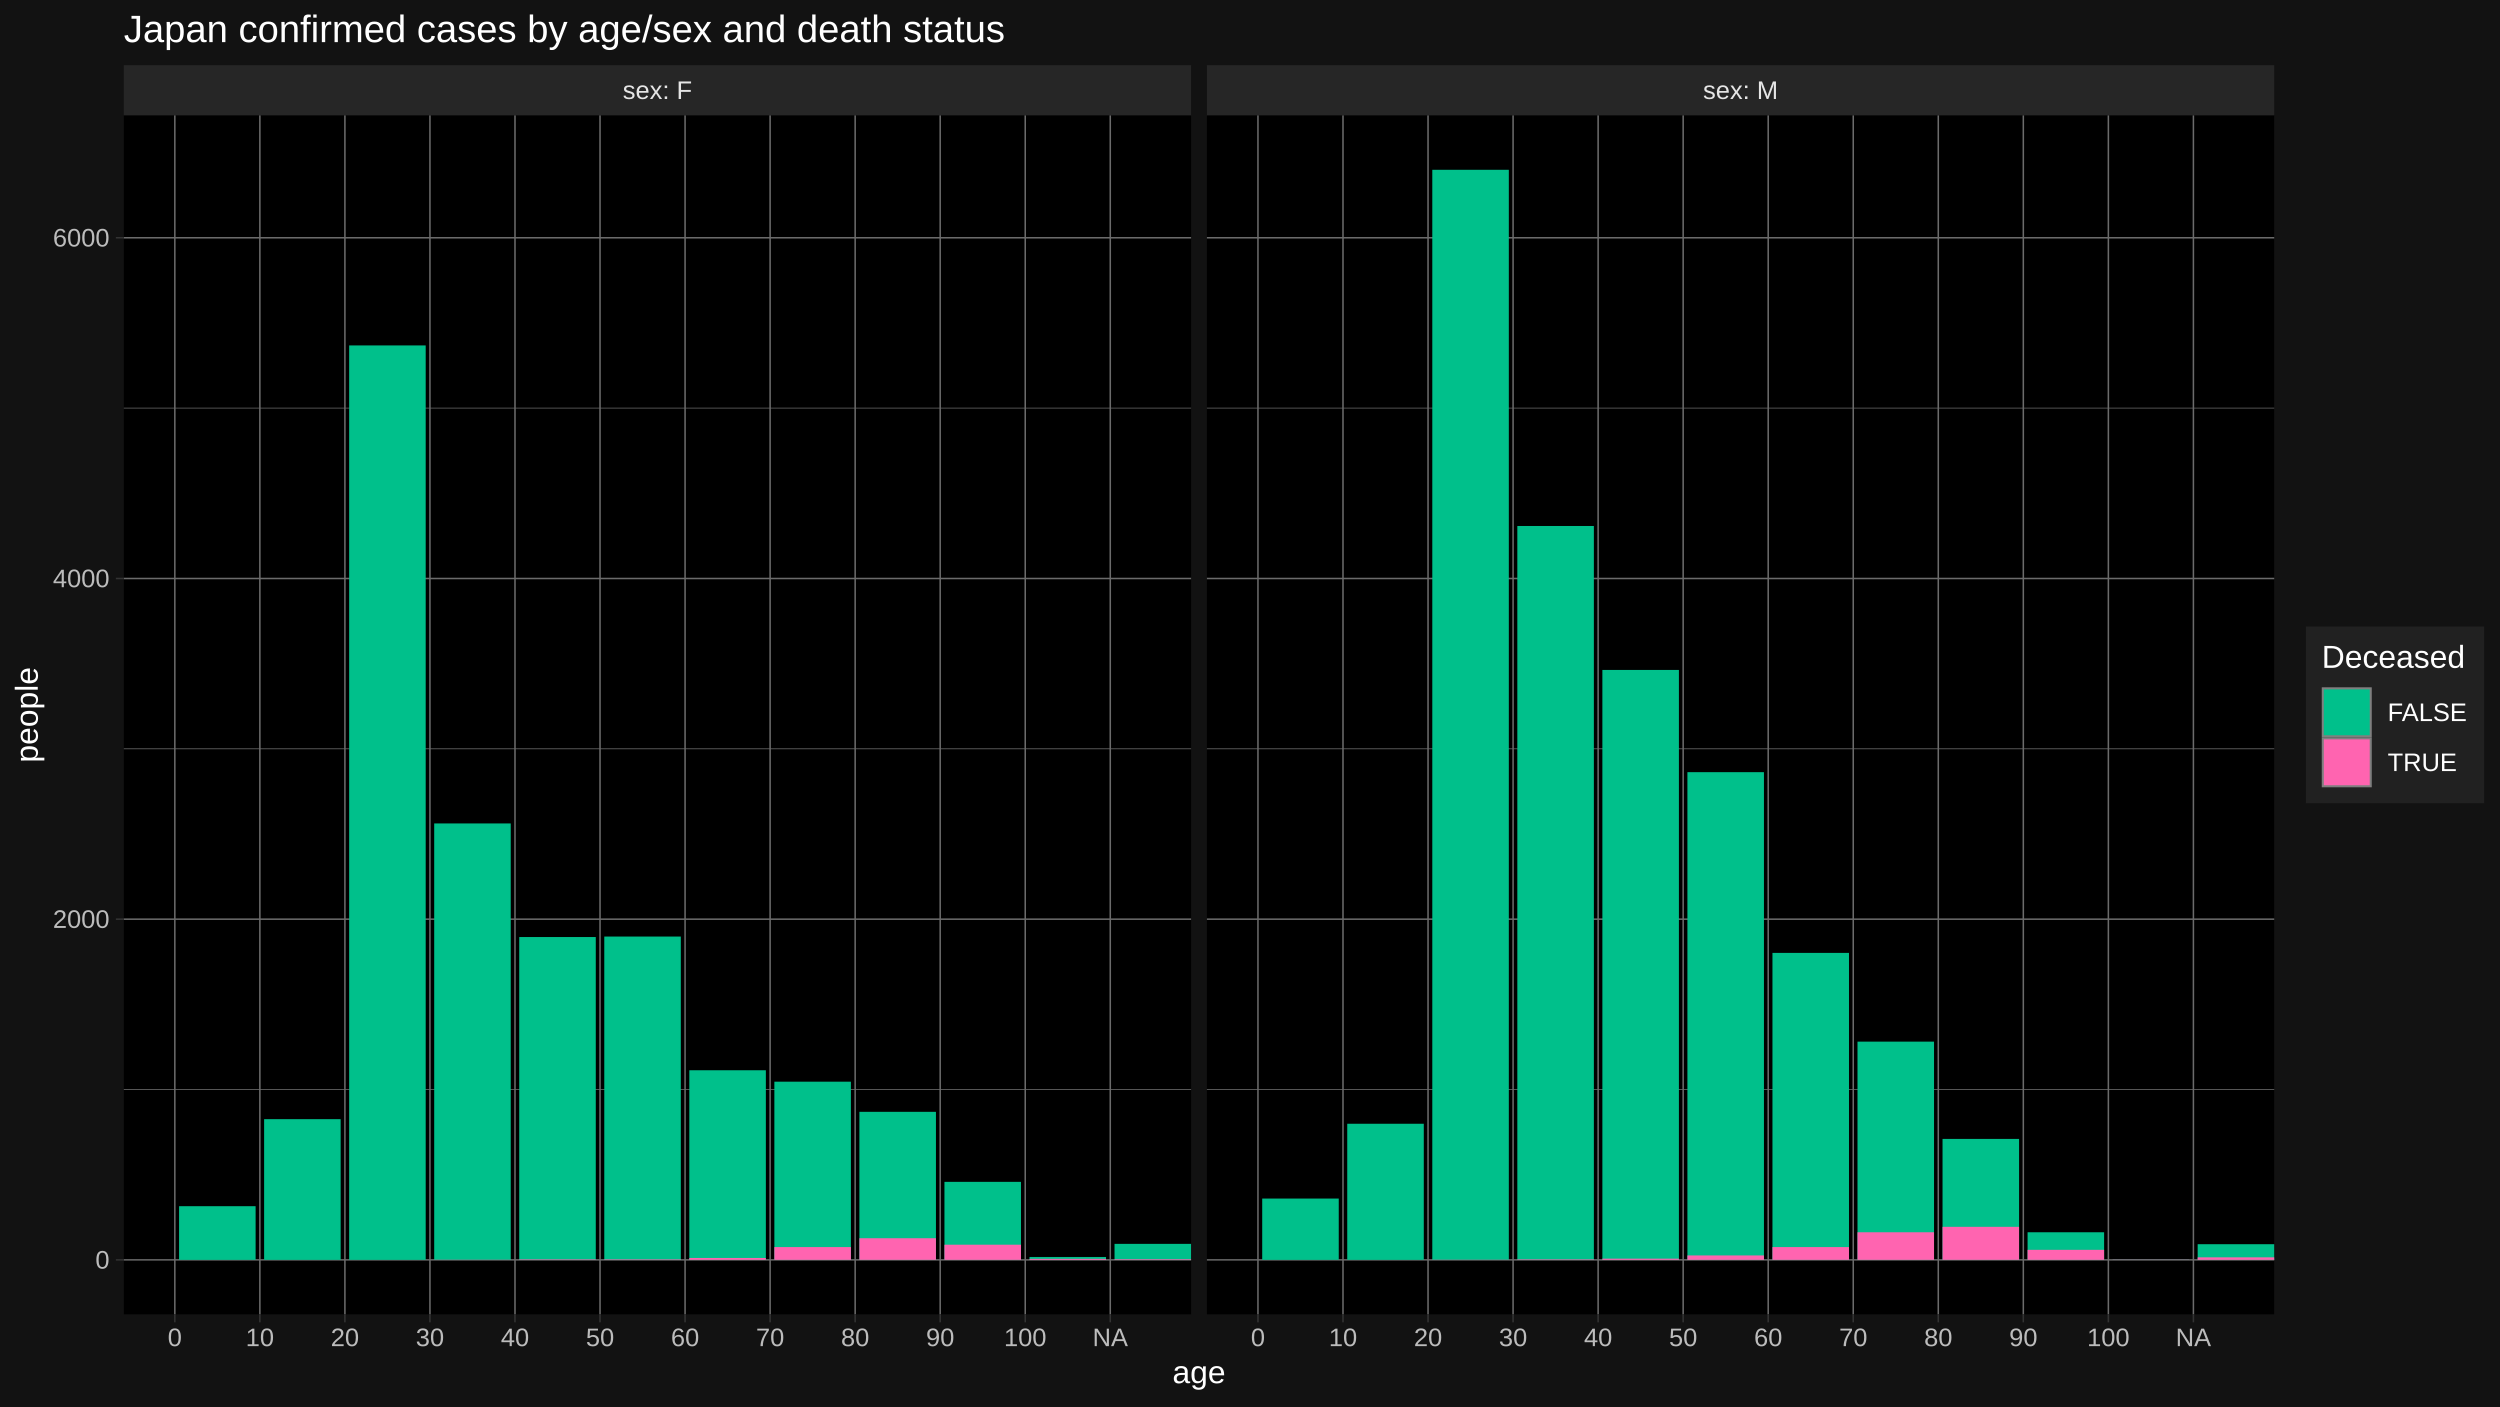
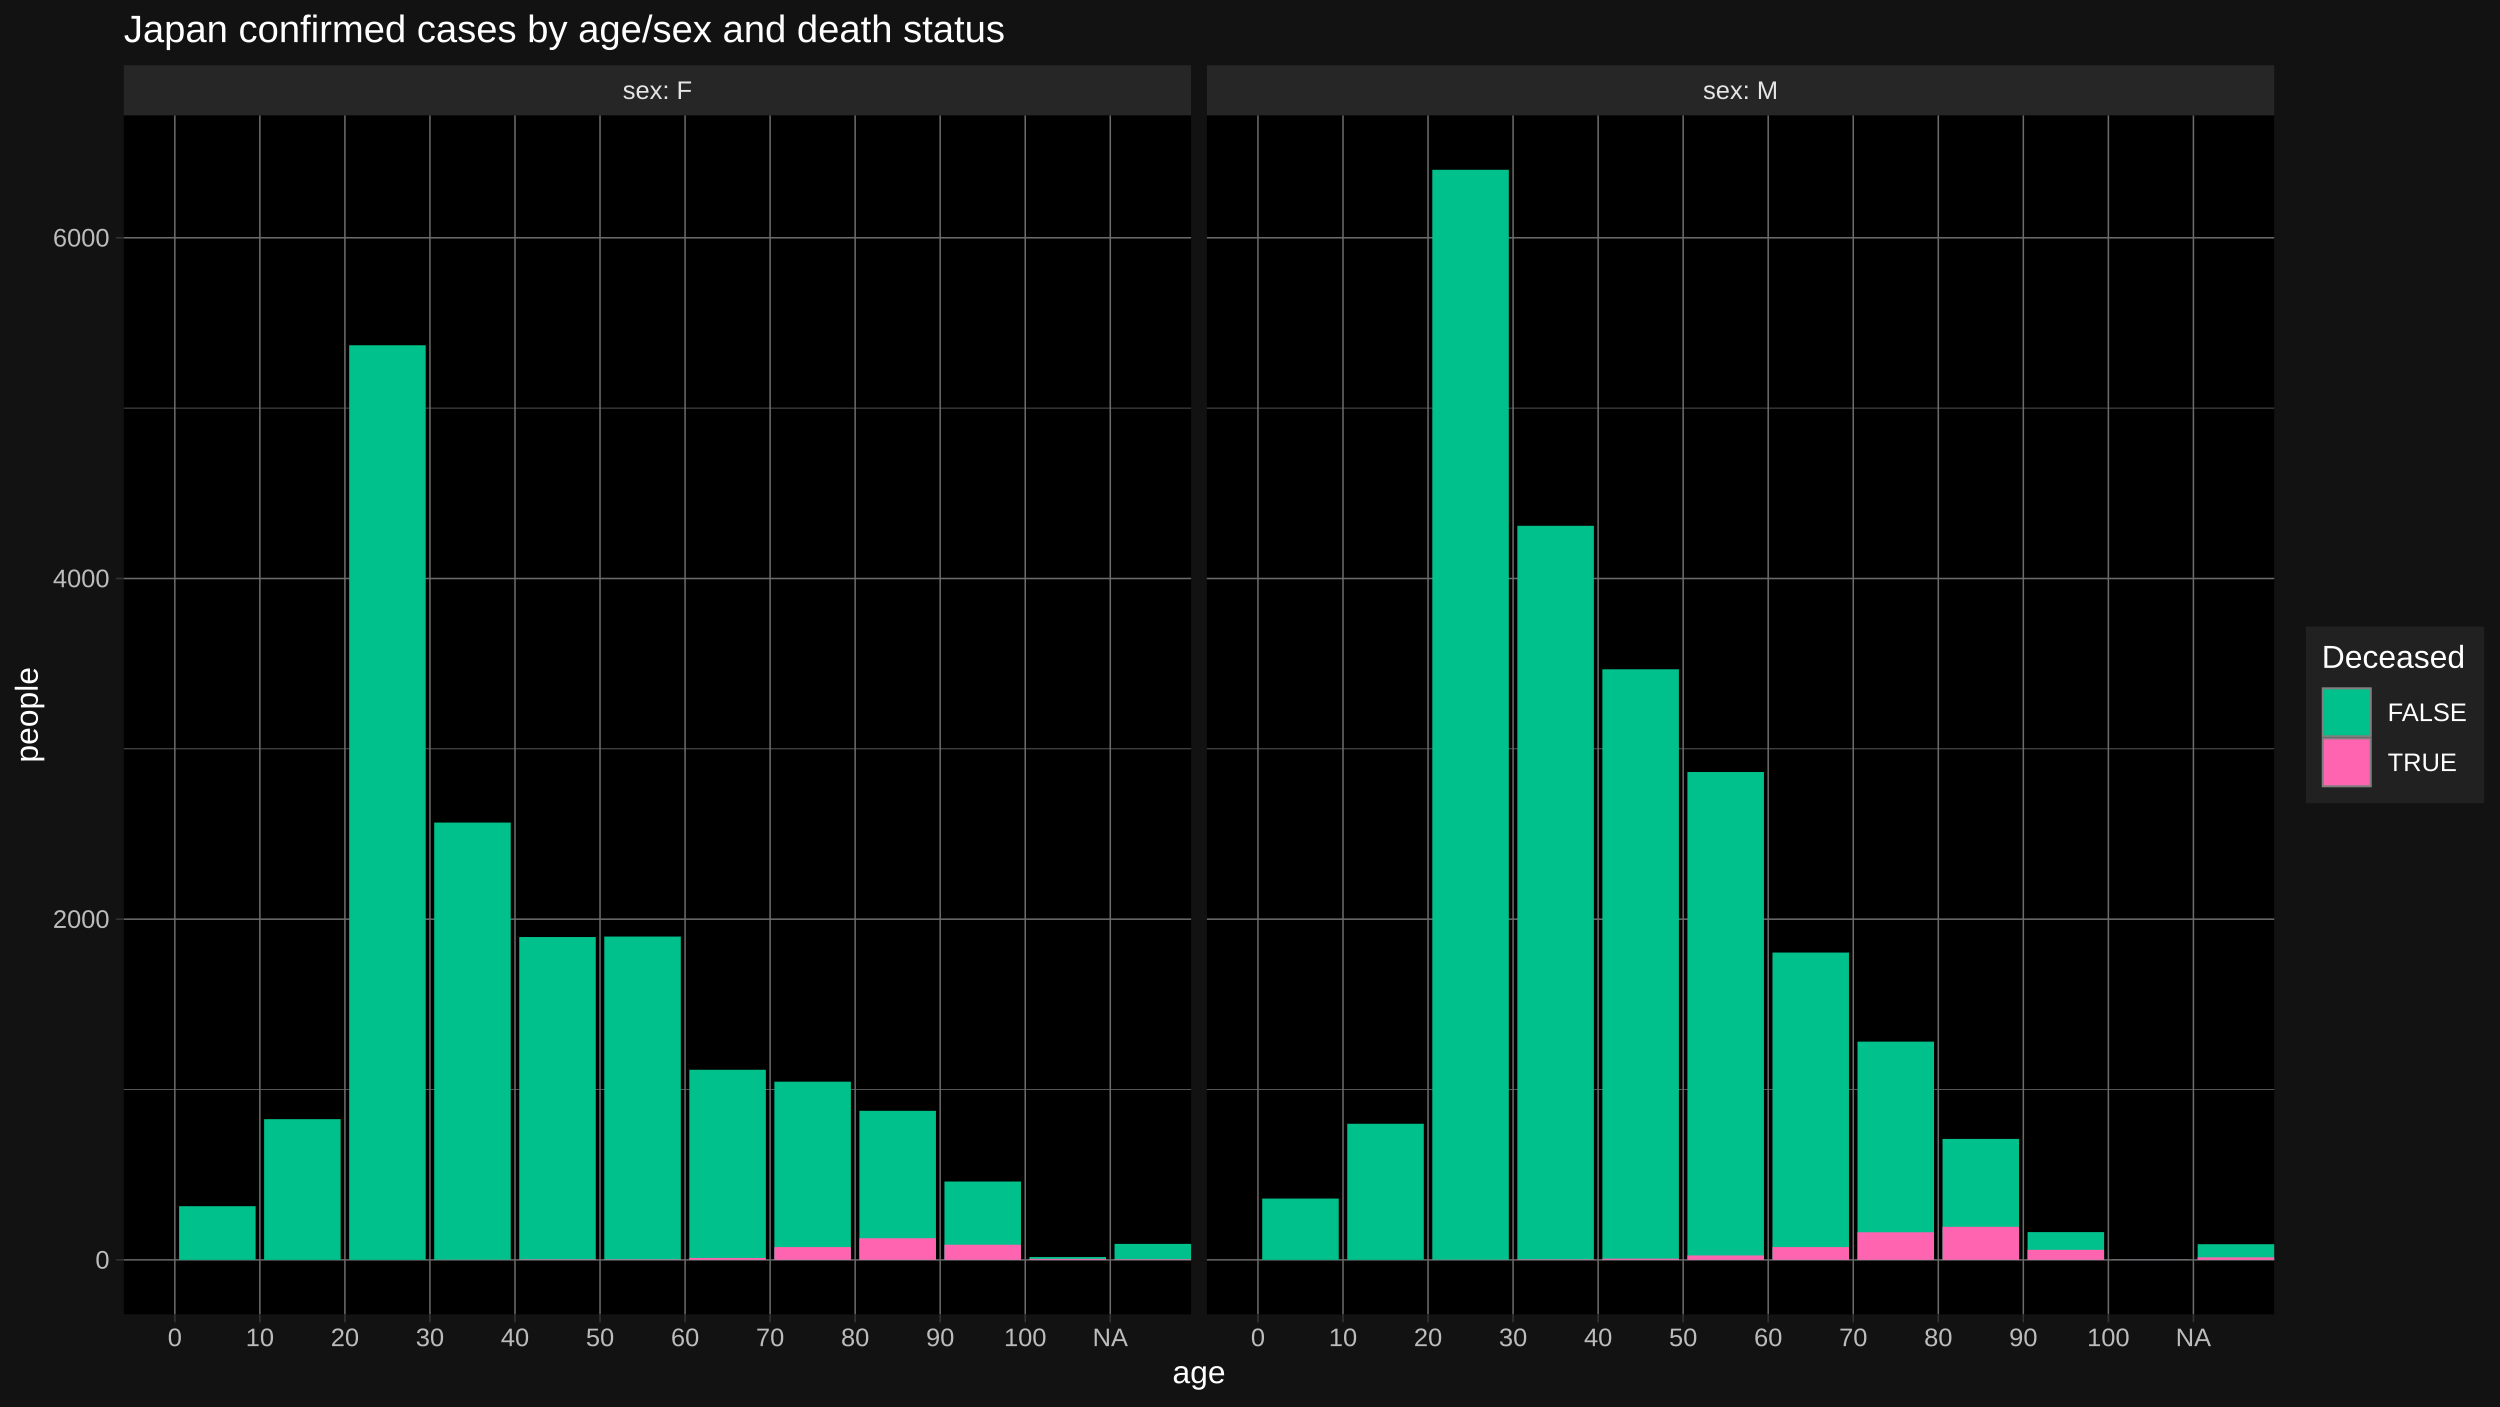
<svg xmlns="http://www.w3.org/2000/svg" viewBox="0 0 864.00 486.00">
  <defs>
    <style type="text/css">
    line, polyline, polygon, path, rect, circle {
      fill: none;
      stroke: #000000;
      stroke-linecap: round;
      stroke-linejoin: round;
      stroke-miterlimit: 10.00;
    }
  </style>
  </defs>
  <rect width="100%" height="100%" style="stroke: none; fill: #FFFFFF;" />
  <rect x="0.00" y="-0" width="864.00" height="486.00" style="stroke-width: 1.07; stroke: #121212; fill: #121212;" />
  <defs>
    <clipPath id="cpNDIuNzl8NDExLjY0fDQ1NC4yNXwzOS44NA==">
      <rect x="42.79" y="39.84" width="368.85" height="414.40" />
    </clipPath>
  </defs>
  <rect x="42.79" y="39.84" width="368.85" height="414.40" style="stroke-width: 1.07; stroke: none; fill: #000000;" clip-path="url(#cpNDIuNzl8NDExLjY0fDQ1NC4yNXwzOS44NA==)" />
  <polyline points="42.79,376.54 411.64,376.54 " style="stroke-width: 0.27; stroke: #6B6B6B; stroke-linecap: butt;" clip-path="url(#cpNDIuNzl8NDExLjY0fDQ1NC4yNXwzOS44NA==)" />
  <polyline points="42.79,258.79 411.64,258.79 " style="stroke-width: 0.27; stroke: #6B6B6B; stroke-linecap: butt;" clip-path="url(#cpNDIuNzl8NDExLjY0fDQ1NC4yNXwzOS44NA==)" />
  <polyline points="42.79,141.04 411.64,141.04 " style="stroke-width: 0.27; stroke: #6B6B6B; stroke-linecap: butt;" clip-path="url(#cpNDIuNzl8NDExLjY0fDQ1NC4yNXwzOS44NA==)" />
  <polyline points="42.79,435.41 411.64,435.41 " style="stroke-width: 0.53; stroke: #6B6B6B; stroke-linecap: butt;" clip-path="url(#cpNDIuNzl8NDExLjY0fDQ1NC4yNXwzOS44NA==)" />
  <polyline points="42.79,317.66 411.64,317.66 " style="stroke-width: 0.53; stroke: #6B6B6B; stroke-linecap: butt;" clip-path="url(#cpNDIuNzl8NDExLjY0fDQ1NC4yNXwzOS44NA==)" />
  <polyline points="42.79,199.92 411.64,199.92 " style="stroke-width: 0.53; stroke: #6B6B6B; stroke-linecap: butt;" clip-path="url(#cpNDIuNzl8NDExLjY0fDQ1NC4yNXwzOS44NA==)" />
  <polyline points="42.79,82.17 411.64,82.17 " style="stroke-width: 0.53; stroke: #6B6B6B; stroke-linecap: butt;" clip-path="url(#cpNDIuNzl8NDExLjY0fDQ1NC4yNXwzOS44NA==)" />
  <polyline points="60.42,454.25 60.42,39.84 " style="stroke-width: 0.53; stroke: #6B6B6B; stroke-linecap: butt;" clip-path="url(#cpNDIuNzl8NDExLjY0fDQ1NC4yNXwzOS44NA==)" />
  <polyline points="89.81,454.25 89.81,39.84 " style="stroke-width: 0.53; stroke: #6B6B6B; stroke-linecap: butt;" clip-path="url(#cpNDIuNzl8NDExLjY0fDQ1NC4yNXwzOS44NA==)" />
  <polyline points="119.20,454.25 119.20,39.84 " style="stroke-width: 0.53; stroke: #6B6B6B; stroke-linecap: butt;" clip-path="url(#cpNDIuNzl8NDExLjY0fDQ1NC4yNXwzOS44NA==)" />
  <polyline points="148.59,454.25 148.59,39.84 " style="stroke-width: 0.53; stroke: #6B6B6B; stroke-linecap: butt;" clip-path="url(#cpNDIuNzl8NDExLjY0fDQ1NC4yNXwzOS44NA==)" />
  <polyline points="177.98,454.25 177.98,39.84 " style="stroke-width: 0.53; stroke: #6B6B6B; stroke-linecap: butt;" clip-path="url(#cpNDIuNzl8NDExLjY0fDQ1NC4yNXwzOS44NA==)" />
  <polyline points="207.37,454.25 207.37,39.84 " style="stroke-width: 0.53; stroke: #6B6B6B; stroke-linecap: butt;" clip-path="url(#cpNDIuNzl8NDExLjY0fDQ1NC4yNXwzOS44NA==)" />
  <polyline points="236.76,454.25 236.76,39.84 " style="stroke-width: 0.53; stroke: #6B6B6B; stroke-linecap: butt;" clip-path="url(#cpNDIuNzl8NDExLjY0fDQ1NC4yNXwzOS44NA==)" />
  <polyline points="266.15,454.25 266.15,39.84 " style="stroke-width: 0.53; stroke: #6B6B6B; stroke-linecap: butt;" clip-path="url(#cpNDIuNzl8NDExLjY0fDQ1NC4yNXwzOS44NA==)" />
  <polyline points="295.54,454.25 295.54,39.84 " style="stroke-width: 0.53; stroke: #6B6B6B; stroke-linecap: butt;" clip-path="url(#cpNDIuNzl8NDExLjY0fDQ1NC4yNXwzOS44NA==)" />
  <polyline points="324.93,454.25 324.93,39.84 " style="stroke-width: 0.53; stroke: #6B6B6B; stroke-linecap: butt;" clip-path="url(#cpNDIuNzl8NDExLjY0fDQ1NC4yNXwzOS44NA==)" />
  <polyline points="354.32,454.25 354.32,39.84 " style="stroke-width: 0.53; stroke: #6B6B6B; stroke-linecap: butt;" clip-path="url(#cpNDIuNzl8NDExLjY0fDQ1NC4yNXwzOS44NA==)" />
  <polyline points="383.71,454.25 383.71,39.84 " style="stroke-width: 0.53; stroke: #6B6B6B; stroke-linecap: butt;" clip-path="url(#cpNDIuNzl8NDExLjY0fDQ1NC4yNXwzOS44NA==)" />
  <rect x="61.89" y="416.86" width="26.45" height="18.55" style="stroke-width: 1.07; stroke: none; stroke-linecap: butt; fill: #00C08B;" clip-path="url(#cpNDIuNzl8NDExLjY0fDQ1NC4yNXwzOS44NA==)" />
  <rect x="91.28" y="386.78" width="26.45" height="48.63" style="stroke-width: 1.07; stroke: none; stroke-linecap: butt; fill: #00C08B;" clip-path="url(#cpNDIuNzl8NDExLjY0fDQ1NC4yNXwzOS44NA==)" />
-   <rect x="120.67" y="119.38" width="26.45" height="316.03" style="stroke-width: 1.07; stroke: none; stroke-linecap: butt; fill: #00C08B;" clip-path="url(#cpNDIuNzl8NDExLjY0fDQ1NC4yNXwzOS44NA==)" />
-   <rect x="150.06" y="284.58" width="26.45" height="150.83" style="stroke-width: 1.07; stroke: none; stroke-linecap: butt; fill: #00C08B;" clip-path="url(#cpNDIuNzl8NDExLjY0fDQ1NC4yNXwzOS44NA==)" />
+   <rect x="120.67" y="119.32" width="26.45" height="316.09" style="stroke-width: 1.07; stroke: none; stroke-linecap: butt; fill: #00C08B;" clip-path="url(#cpNDIuNzl8NDExLjY0fDQ1NC4yNXwzOS44NA==)" />
+   <rect x="150.06" y="284.28" width="26.45" height="151.13" style="stroke-width: 1.07; stroke: none; stroke-linecap: butt; fill: #00C08B;" clip-path="url(#cpNDIuNzl8NDExLjY0fDQ1NC4yNXwzOS44NA==)" />
  <rect x="150.06" y="435.35" width="26.45" height="0.059" style="stroke-width: 1.07; stroke: none; stroke-linecap: butt; fill: #FF64B0;" clip-path="url(#cpNDIuNzl8NDExLjY0fDQ1NC4yNXwzOS44NA==)" />
  <rect x="179.45" y="323.84" width="26.45" height="111.57" style="stroke-width: 1.07; stroke: none; stroke-linecap: butt; fill: #00C08B;" clip-path="url(#cpNDIuNzl8NDExLjY0fDQ1NC4yNXwzOS44NA==)" />
  <rect x="179.45" y="435.23" width="26.45" height="0.18" style="stroke-width: 1.07; stroke: none; stroke-linecap: butt; fill: #FF64B0;" clip-path="url(#cpNDIuNzl8NDExLjY0fDQ1NC4yNXwzOS44NA==)" />
  <rect x="208.84" y="323.67" width="26.45" height="111.74" style="stroke-width: 1.07; stroke: none; stroke-linecap: butt; fill: #00C08B;" clip-path="url(#cpNDIuNzl8NDExLjY0fDQ1NC4yNXwzOS44NA==)" />
  <rect x="208.84" y="435.23" width="26.45" height="0.18" style="stroke-width: 1.07; stroke: none; stroke-linecap: butt; fill: #FF64B0;" clip-path="url(#cpNDIuNzl8NDExLjY0fDQ1NC4yNXwzOS44NA==)" />
-   <rect x="238.23" y="369.88" width="26.45" height="65.53" style="stroke-width: 1.07; stroke: none; stroke-linecap: butt; fill: #00C08B;" clip-path="url(#cpNDIuNzl8NDExLjY0fDQ1NC4yNXwzOS44NA==)" />
+   <rect x="238.23" y="369.71" width="26.45" height="65.70" style="stroke-width: 1.07; stroke: none; stroke-linecap: butt; fill: #00C08B;" clip-path="url(#cpNDIuNzl8NDExLjY0fDQ1NC4yNXwzOS44NA==)" />
  <rect x="238.23" y="434.76" width="26.45" height="0.65" style="stroke-width: 1.07; stroke: none; stroke-linecap: butt; fill: #FF64B0;" clip-path="url(#cpNDIuNzl8NDExLjY0fDQ1NC4yNXwzOS44NA==)" />
  <rect x="267.62" y="373.83" width="26.45" height="61.58" style="stroke-width: 1.07; stroke: none; stroke-linecap: butt; fill: #00C08B;" clip-path="url(#cpNDIuNzl8NDExLjY0fDQ1NC4yNXwzOS44NA==)" />
  <rect x="267.62" y="430.99" width="26.45" height="4.42" style="stroke-width: 1.07; stroke: none; stroke-linecap: butt; fill: #FF64B0;" clip-path="url(#cpNDIuNzl8NDExLjY0fDQ1NC4yNXwzOS44NA==)" />
-   <rect x="297.01" y="384.25" width="26.45" height="51.16" style="stroke-width: 1.07; stroke: none; stroke-linecap: butt; fill: #00C08B;" clip-path="url(#cpNDIuNzl8NDExLjY0fDQ1NC4yNXwzOS44NA==)" />
+   <rect x="297.01" y="383.90" width="26.45" height="51.51" style="stroke-width: 1.07; stroke: none; stroke-linecap: butt; fill: #00C08B;" clip-path="url(#cpNDIuNzl8NDExLjY0fDQ1NC4yNXwzOS44NA==)" />
  <rect x="297.01" y="427.93" width="26.45" height="7.48" style="stroke-width: 1.07; stroke: none; stroke-linecap: butt; fill: #FF64B0;" clip-path="url(#cpNDIuNzl8NDExLjY0fDQ1NC4yNXwzOS44NA==)" />
-   <rect x="326.40" y="408.45" width="26.45" height="26.96" style="stroke-width: 1.07; stroke: none; stroke-linecap: butt; fill: #00C08B;" clip-path="url(#cpNDIuNzl8NDExLjY0fDQ1NC4yNXwzOS44NA==)" />
+   <rect x="326.40" y="408.33" width="26.45" height="27.08" style="stroke-width: 1.07; stroke: none; stroke-linecap: butt; fill: #00C08B;" clip-path="url(#cpNDIuNzl8NDExLjY0fDQ1NC4yNXwzOS44NA==)" />
  <rect x="326.40" y="430.17" width="26.45" height="5.24" style="stroke-width: 1.07; stroke: none; stroke-linecap: butt; fill: #FF64B0;" clip-path="url(#cpNDIuNzl8NDExLjY0fDQ1NC4yNXwzOS44NA==)" />
  <rect x="355.79" y="434.41" width="26.45" height="1.00" style="stroke-width: 1.07; stroke: none; stroke-linecap: butt; fill: #00C08B;" clip-path="url(#cpNDIuNzl8NDExLjY0fDQ1NC4yNXwzOS44NA==)" />
  <rect x="355.79" y="435.06" width="26.45" height="0.35" style="stroke-width: 1.07; stroke: none; stroke-linecap: butt; fill: #FF64B0;" clip-path="url(#cpNDIuNzl8NDExLjY0fDQ1NC4yNXwzOS44NA==)" />
  <rect x="385.18" y="429.88" width="26.45" height="5.53" style="stroke-width: 1.07; stroke: none; stroke-linecap: butt; fill: #00C08B;" clip-path="url(#cpNDIuNzl8NDExLjY0fDQ1NC4yNXwzOS44NA==)" />
  <rect x="385.18" y="435.17" width="26.45" height="0.24" style="stroke-width: 1.07; stroke: none; stroke-linecap: butt; fill: #FF64B0;" clip-path="url(#cpNDIuNzl8NDExLjY0fDQ1NC4yNXwzOS44NA==)" />
  <defs>
    <clipPath id="cpMC4wMHw4NjQuMDB8NDg2LjAwfDAuMDA=">
      <rect x="0.00" y="0.00" width="864.00" height="486.00" />
    </clipPath>
  </defs>
  <defs>
    <clipPath id="cpNDE3LjExfDc4NS45N3w0NTQuMjV8MzkuODQ=">
      <rect x="417.11" y="39.84" width="368.85" height="414.40" />
    </clipPath>
  </defs>
  <rect x="417.11" y="39.84" width="368.85" height="414.40" style="stroke-width: 1.07; stroke: none; fill: #000000;" clip-path="url(#cpNDE3LjExfDc4NS45N3w0NTQuMjV8MzkuODQ=)" />
  <polyline points="417.11,376.54 785.97,376.54 " style="stroke-width: 0.27; stroke: #6B6B6B; stroke-linecap: butt;" clip-path="url(#cpNDE3LjExfDc4NS45N3w0NTQuMjV8MzkuODQ=)" />
  <polyline points="417.11,258.79 785.97,258.79 " style="stroke-width: 0.27; stroke: #6B6B6B; stroke-linecap: butt;" clip-path="url(#cpNDE3LjExfDc4NS45N3w0NTQuMjV8MzkuODQ=)" />
  <polyline points="417.11,141.04 785.97,141.04 " style="stroke-width: 0.27; stroke: #6B6B6B; stroke-linecap: butt;" clip-path="url(#cpNDE3LjExfDc4NS45N3w0NTQuMjV8MzkuODQ=)" />
  <polyline points="417.11,435.41 785.97,435.41 " style="stroke-width: 0.53; stroke: #6B6B6B; stroke-linecap: butt;" clip-path="url(#cpNDE3LjExfDc4NS45N3w0NTQuMjV8MzkuODQ=)" />
  <polyline points="417.11,317.66 785.97,317.66 " style="stroke-width: 0.53; stroke: #6B6B6B; stroke-linecap: butt;" clip-path="url(#cpNDE3LjExfDc4NS45N3w0NTQuMjV8MzkuODQ=)" />
  <polyline points="417.11,199.92 785.97,199.92 " style="stroke-width: 0.53; stroke: #6B6B6B; stroke-linecap: butt;" clip-path="url(#cpNDE3LjExfDc4NS45N3w0NTQuMjV8MzkuODQ=)" />
  <polyline points="417.11,82.17 785.97,82.17 " style="stroke-width: 0.53; stroke: #6B6B6B; stroke-linecap: butt;" clip-path="url(#cpNDE3LjExfDc4NS45N3w0NTQuMjV8MzkuODQ=)" />
  <polyline points="434.75,454.25 434.75,39.84 " style="stroke-width: 0.53; stroke: #6B6B6B; stroke-linecap: butt;" clip-path="url(#cpNDE3LjExfDc4NS45N3w0NTQuMjV8MzkuODQ=)" />
  <polyline points="464.14,454.25 464.14,39.84 " style="stroke-width: 0.53; stroke: #6B6B6B; stroke-linecap: butt;" clip-path="url(#cpNDE3LjExfDc4NS45N3w0NTQuMjV8MzkuODQ=)" />
  <polyline points="493.53,454.25 493.53,39.84 " style="stroke-width: 0.53; stroke: #6B6B6B; stroke-linecap: butt;" clip-path="url(#cpNDE3LjExfDc4NS45N3w0NTQuMjV8MzkuODQ=)" />
  <polyline points="522.92,454.25 522.92,39.84 " style="stroke-width: 0.53; stroke: #6B6B6B; stroke-linecap: butt;" clip-path="url(#cpNDE3LjExfDc4NS45N3w0NTQuMjV8MzkuODQ=)" />
  <polyline points="552.31,454.25 552.31,39.84 " style="stroke-width: 0.53; stroke: #6B6B6B; stroke-linecap: butt;" clip-path="url(#cpNDE3LjExfDc4NS45N3w0NTQuMjV8MzkuODQ=)" />
  <polyline points="581.70,454.25 581.70,39.84 " style="stroke-width: 0.53; stroke: #6B6B6B; stroke-linecap: butt;" clip-path="url(#cpNDE3LjExfDc4NS45N3w0NTQuMjV8MzkuODQ=)" />
  <polyline points="611.09,454.25 611.09,39.84 " style="stroke-width: 0.53; stroke: #6B6B6B; stroke-linecap: butt;" clip-path="url(#cpNDE3LjExfDc4NS45N3w0NTQuMjV8MzkuODQ=)" />
  <polyline points="640.48,454.25 640.48,39.84 " style="stroke-width: 0.53; stroke: #6B6B6B; stroke-linecap: butt;" clip-path="url(#cpNDE3LjExfDc4NS45N3w0NTQuMjV8MzkuODQ=)" />
  <polyline points="669.87,454.25 669.87,39.84 " style="stroke-width: 0.53; stroke: #6B6B6B; stroke-linecap: butt;" clip-path="url(#cpNDE3LjExfDc4NS45N3w0NTQuMjV8MzkuODQ=)" />
  <polyline points="699.26,454.25 699.26,39.84 " style="stroke-width: 0.53; stroke: #6B6B6B; stroke-linecap: butt;" clip-path="url(#cpNDE3LjExfDc4NS45N3w0NTQuMjV8MzkuODQ=)" />
  <polyline points="728.65,454.25 728.65,39.84 " style="stroke-width: 0.53; stroke: #6B6B6B; stroke-linecap: butt;" clip-path="url(#cpNDE3LjExfDc4NS45N3w0NTQuMjV8MzkuODQ=)" />
  <polyline points="758.04,454.25 758.04,39.84 " style="stroke-width: 0.53; stroke: #6B6B6B; stroke-linecap: butt;" clip-path="url(#cpNDE3LjExfDc4NS45N3w0NTQuMjV8MzkuODQ=)" />
  <rect x="436.22" y="414.22" width="26.45" height="21.19" style="stroke-width: 1.07; stroke: none; stroke-linecap: butt; fill: #00C08B;" clip-path="url(#cpNDE3LjExfDc4NS45N3w0NTQuMjV8MzkuODQ=)" />
  <rect x="465.61" y="388.37" width="26.45" height="47.04" style="stroke-width: 1.07; stroke: none; stroke-linecap: butt; fill: #00C08B;" clip-path="url(#cpNDE3LjExfDc4NS45N3w0NTQuMjV8MzkuODQ=)" />
  <rect x="495.00" y="58.68" width="26.45" height="376.73" style="stroke-width: 1.07; stroke: none; stroke-linecap: butt; fill: #00C08B;" clip-path="url(#cpNDE3LjExfDc4NS45N3w0NTQuMjV8MzkuODQ=)" />
  <rect x="495.00" y="435.35" width="26.45" height="0.059" style="stroke-width: 1.07; stroke: none; stroke-linecap: butt; fill: #FF64B0;" clip-path="url(#cpNDE3LjExfDc4NS45N3w0NTQuMjV8MzkuODQ=)" />
-   <rect x="524.39" y="181.78" width="26.45" height="253.63" style="stroke-width: 1.07; stroke: none; stroke-linecap: butt; fill: #00C08B;" clip-path="url(#cpNDE3LjExfDc4NS45N3w0NTQuMjV8MzkuODQ=)" />
+   <rect x="524.39" y="181.72" width="26.45" height="253.69" style="stroke-width: 1.07; stroke: none; stroke-linecap: butt; fill: #00C08B;" clip-path="url(#cpNDE3LjExfDc4NS45N3w0NTQuMjV8MzkuODQ=)" />
  <rect x="524.39" y="435.23" width="26.45" height="0.18" style="stroke-width: 1.07; stroke: none; stroke-linecap: butt; fill: #FF64B0;" clip-path="url(#cpNDE3LjExfDc4NS45N3w0NTQuMjV8MzkuODQ=)" />
-   <rect x="553.78" y="231.53" width="26.45" height="203.88" style="stroke-width: 1.07; stroke: none; stroke-linecap: butt; fill: #00C08B;" clip-path="url(#cpNDE3LjExfDc4NS45N3w0NTQuMjV8MzkuODQ=)" />
+   <rect x="553.78" y="231.30" width="26.45" height="204.11" style="stroke-width: 1.07; stroke: none; stroke-linecap: butt; fill: #00C08B;" clip-path="url(#cpNDE3LjExfDc4NS45N3w0NTQuMjV8MzkuODQ=)" />
  <rect x="553.78" y="435.00" width="26.45" height="0.41" style="stroke-width: 1.07; stroke: none; stroke-linecap: butt; fill: #FF64B0;" clip-path="url(#cpNDE3LjExfDc4NS45N3w0NTQuMjV8MzkuODQ=)" />
-   <rect x="583.17" y="266.86" width="26.45" height="168.55" style="stroke-width: 1.07; stroke: none; stroke-linecap: butt; fill: #00C08B;" clip-path="url(#cpNDE3LjExfDc4NS45N3w0NTQuMjV8MzkuODQ=)" />
+   <rect x="583.17" y="266.80" width="26.45" height="168.61" style="stroke-width: 1.07; stroke: none; stroke-linecap: butt; fill: #00C08B;" clip-path="url(#cpNDE3LjExfDc4NS45N3w0NTQuMjV8MzkuODQ=)" />
  <rect x="583.17" y="433.88" width="26.45" height="1.53" style="stroke-width: 1.07; stroke: none; stroke-linecap: butt; fill: #FF64B0;" clip-path="url(#cpNDE3LjExfDc4NS45N3w0NTQuMjV8MzkuODQ=)" />
-   <rect x="612.56" y="329.32" width="26.45" height="106.09" style="stroke-width: 1.07; stroke: none; stroke-linecap: butt; fill: #00C08B;" clip-path="url(#cpNDE3LjExfDc4NS45N3w0NTQuMjV8MzkuODQ=)" />
+   <rect x="612.56" y="329.20" width="26.45" height="106.21" style="stroke-width: 1.07; stroke: none; stroke-linecap: butt; fill: #00C08B;" clip-path="url(#cpNDE3LjExfDc4NS45N3w0NTQuMjV8MzkuODQ=)" />
  <rect x="612.56" y="430.99" width="26.45" height="4.42" style="stroke-width: 1.07; stroke: none; stroke-linecap: butt; fill: #FF64B0;" clip-path="url(#cpNDE3LjExfDc4NS45N3w0NTQuMjV8MzkuODQ=)" />
  <rect x="641.95" y="359.99" width="26.45" height="75.42" style="stroke-width: 1.07; stroke: none; stroke-linecap: butt; fill: #00C08B;" clip-path="url(#cpNDE3LjExfDc4NS45N3w0NTQuMjV8MzkuODQ=)" />
  <rect x="641.95" y="425.87" width="26.45" height="9.54" style="stroke-width: 1.07; stroke: none; stroke-linecap: butt; fill: #FF64B0;" clip-path="url(#cpNDE3LjExfDc4NS45N3w0NTQuMjV8MzkuODQ=)" />
  <rect x="671.34" y="393.61" width="26.45" height="41.80" style="stroke-width: 1.07; stroke: none; stroke-linecap: butt; fill: #00C08B;" clip-path="url(#cpNDE3LjExfDc4NS45N3w0NTQuMjV8MzkuODQ=)" />
  <rect x="671.34" y="423.99" width="26.45" height="11.42" style="stroke-width: 1.07; stroke: none; stroke-linecap: butt; fill: #FF64B0;" clip-path="url(#cpNDE3LjExfDc4NS45N3w0NTQuMjV8MzkuODQ=)" />
-   <rect x="700.73" y="425.87" width="26.45" height="9.54" style="stroke-width: 1.07; stroke: none; stroke-linecap: butt; fill: #00C08B;" clip-path="url(#cpNDE3LjExfDc4NS45N3w0NTQuMjV8MzkuODQ=)" />
+   <rect x="700.73" y="425.81" width="26.45" height="9.60" style="stroke-width: 1.07; stroke: none; stroke-linecap: butt; fill: #00C08B;" clip-path="url(#cpNDE3LjExfDc4NS45N3w0NTQuMjV8MzkuODQ=)" />
  <rect x="700.73" y="431.94" width="26.45" height="3.47" style="stroke-width: 1.07; stroke: none; stroke-linecap: butt; fill: #FF64B0;" clip-path="url(#cpNDE3LjExfDc4NS45N3w0NTQuMjV8MzkuODQ=)" />
  <rect x="730.12" y="435.35" width="26.45" height="0.059" style="stroke-width: 1.07; stroke: none; stroke-linecap: butt; fill: #00C08B;" clip-path="url(#cpNDE3LjExfDc4NS45N3w0NTQuMjV8MzkuODQ=)" />
  <rect x="730.12" y="435.35" width="26.45" height="0.059" style="stroke-width: 1.07; stroke: none; stroke-linecap: butt; fill: #FF64B0;" clip-path="url(#cpNDE3LjExfDc4NS45N3w0NTQuMjV8MzkuODQ=)" />
  <rect x="759.51" y="429.99" width="26.45" height="5.42" style="stroke-width: 1.07; stroke: none; stroke-linecap: butt; fill: #00C08B;" clip-path="url(#cpNDE3LjExfDc4NS45N3w0NTQuMjV8MzkuODQ=)" />
  <rect x="759.51" y="434.53" width="26.45" height="0.88" style="stroke-width: 1.07; stroke: none; stroke-linecap: butt; fill: #FF64B0;" clip-path="url(#cpNDE3LjExfDc4NS45N3w0NTQuMjV8MzkuODQ=)" />
  <defs>
    <clipPath id="cpMC4wMHw4NjQuMDB8NDg2LjAwfDAuMDA=">
      <rect x="0.00" y="0.00" width="864.00" height="486.00" />
    </clipPath>
  </defs>
  <defs>
    <clipPath id="cpNDIuNzl8NDExLjY0fDM5Ljg0fDIyLjUz">
      <rect x="42.79" y="22.53" width="368.85" height="17.31" />
    </clipPath>
  </defs>
  <rect x="42.79" y="22.53" width="368.85" height="17.31" style="stroke-width: 1.07; stroke: none; fill: #262626;" clip-path="url(#cpNDIuNzl8NDExLjY0fDM5Ljg0fDIyLjUz)" />
  <g clip-path="url(#cpNDIuNzl8NDExLjY0fDM5Ljg0fDIyLjUz)">
    <text x="215.23" y="34.21" style="font-size: 8.80px; fill: #E5E5E5; font-family: Liberation Sans;" textLength="23.96px" lengthAdjust="spacingAndGlyphs">sex: F</text>
  </g>
  <defs>
    <clipPath id="cpMC4wMHw4NjQuMDB8NDg2LjAwfDAuMDA=">
      <rect x="0.00" y="0.00" width="864.00" height="486.00" />
    </clipPath>
  </defs>
  <defs>
    <clipPath id="cpNDE3LjExfDc4NS45N3wzOS44NHwyMi41Mw==">
      <rect x="417.11" y="22.53" width="368.85" height="17.31" />
    </clipPath>
  </defs>
  <rect x="417.11" y="22.53" width="368.85" height="17.31" style="stroke-width: 1.07; stroke: none; fill: #262626;" clip-path="url(#cpNDE3LjExfDc4NS45N3wzOS44NHwyMi41Mw==)" />
  <g clip-path="url(#cpNDE3LjExfDc4NS45N3wzOS44NHwyMi41Mw==)">
    <text x="588.58" y="34.21" style="font-size: 8.80px; fill: #E5E5E5; font-family: Liberation Sans;" textLength="25.91px" lengthAdjust="spacingAndGlyphs">sex: M</text>
  </g>
  <defs>
    <clipPath id="cpMC4wMHw4NjQuMDB8NDg2LjAwfDAuMDA=">
      <rect x="0.00" y="0.00" width="864.00" height="486.00" />
    </clipPath>
  </defs>
  <polyline points="60.42,456.99 60.42,454.25 " style="stroke-width: 0.53; stroke: #333333; stroke-linecap: butt;" clip-path="url(#cpMC4wMHw4NjQuMDB8NDg2LjAwfDAuMDA=)" />
  <polyline points="89.81,456.99 89.81,454.25 " style="stroke-width: 0.53; stroke: #333333; stroke-linecap: butt;" clip-path="url(#cpMC4wMHw4NjQuMDB8NDg2LjAwfDAuMDA=)" />
  <polyline points="119.20,456.99 119.20,454.25 " style="stroke-width: 0.53; stroke: #333333; stroke-linecap: butt;" clip-path="url(#cpMC4wMHw4NjQuMDB8NDg2LjAwfDAuMDA=)" />
  <polyline points="148.59,456.99 148.59,454.25 " style="stroke-width: 0.53; stroke: #333333; stroke-linecap: butt;" clip-path="url(#cpMC4wMHw4NjQuMDB8NDg2LjAwfDAuMDA=)" />
  <polyline points="177.98,456.99 177.98,454.25 " style="stroke-width: 0.53; stroke: #333333; stroke-linecap: butt;" clip-path="url(#cpMC4wMHw4NjQuMDB8NDg2LjAwfDAuMDA=)" />
  <polyline points="207.37,456.99 207.37,454.25 " style="stroke-width: 0.53; stroke: #333333; stroke-linecap: butt;" clip-path="url(#cpMC4wMHw4NjQuMDB8NDg2LjAwfDAuMDA=)" />
  <polyline points="236.76,456.99 236.76,454.25 " style="stroke-width: 0.53; stroke: #333333; stroke-linecap: butt;" clip-path="url(#cpMC4wMHw4NjQuMDB8NDg2LjAwfDAuMDA=)" />
  <polyline points="266.15,456.99 266.15,454.25 " style="stroke-width: 0.53; stroke: #333333; stroke-linecap: butt;" clip-path="url(#cpMC4wMHw4NjQuMDB8NDg2LjAwfDAuMDA=)" />
  <polyline points="295.54,456.99 295.54,454.25 " style="stroke-width: 0.53; stroke: #333333; stroke-linecap: butt;" clip-path="url(#cpMC4wMHw4NjQuMDB8NDg2LjAwfDAuMDA=)" />
  <polyline points="324.93,456.99 324.93,454.25 " style="stroke-width: 0.53; stroke: #333333; stroke-linecap: butt;" clip-path="url(#cpMC4wMHw4NjQuMDB8NDg2LjAwfDAuMDA=)" />
  <polyline points="354.32,456.99 354.32,454.25 " style="stroke-width: 0.53; stroke: #333333; stroke-linecap: butt;" clip-path="url(#cpMC4wMHw4NjQuMDB8NDg2LjAwfDAuMDA=)" />
  <polyline points="383.71,456.99 383.71,454.25 " style="stroke-width: 0.53; stroke: #333333; stroke-linecap: butt;" clip-path="url(#cpMC4wMHw4NjQuMDB8NDg2LjAwfDAuMDA=)" />
  <g clip-path="url(#cpMC4wMHw4NjQuMDB8NDg2LjAwfDAuMDA=)">
    <text x="57.97" y="465.23" style="font-size: 8.80px; fill: #BCBCBC; font-family: Liberation Sans;" textLength="4.89px" lengthAdjust="spacingAndGlyphs">0</text>
  </g>
  <g clip-path="url(#cpMC4wMHw4NjQuMDB8NDg2LjAwfDAuMDA=)">
    <text x="84.92" y="465.23" style="font-size: 8.80px; fill: #BCBCBC; font-family: Liberation Sans;" textLength="9.79px" lengthAdjust="spacingAndGlyphs">10</text>
  </g>
  <g clip-path="url(#cpMC4wMHw4NjQuMDB8NDg2LjAwfDAuMDA=)">
    <text x="114.31" y="465.23" style="font-size: 8.80px; fill: #BCBCBC; font-family: Liberation Sans;" textLength="9.79px" lengthAdjust="spacingAndGlyphs">20</text>
  </g>
  <g clip-path="url(#cpMC4wMHw4NjQuMDB8NDg2LjAwfDAuMDA=)">
    <text x="143.70" y="465.23" style="font-size: 8.80px; fill: #BCBCBC; font-family: Liberation Sans;" textLength="9.79px" lengthAdjust="spacingAndGlyphs">30</text>
  </g>
  <g clip-path="url(#cpMC4wMHw4NjQuMDB8NDg2LjAwfDAuMDA=)">
    <text x="173.09" y="465.23" style="font-size: 8.80px; fill: #BCBCBC; font-family: Liberation Sans;" textLength="9.79px" lengthAdjust="spacingAndGlyphs">40</text>
  </g>
  <g clip-path="url(#cpMC4wMHw4NjQuMDB8NDg2LjAwfDAuMDA=)">
    <text x="202.48" y="465.23" style="font-size: 8.80px; fill: #BCBCBC; font-family: Liberation Sans;" textLength="9.79px" lengthAdjust="spacingAndGlyphs">50</text>
  </g>
  <g clip-path="url(#cpMC4wMHw4NjQuMDB8NDg2LjAwfDAuMDA=)">
    <text x="231.87" y="465.23" style="font-size: 8.80px; fill: #BCBCBC; font-family: Liberation Sans;" textLength="9.79px" lengthAdjust="spacingAndGlyphs">60</text>
  </g>
  <g clip-path="url(#cpMC4wMHw4NjQuMDB8NDg2LjAwfDAuMDA=)">
    <text x="261.26" y="465.23" style="font-size: 8.80px; fill: #BCBCBC; font-family: Liberation Sans;" textLength="9.79px" lengthAdjust="spacingAndGlyphs">70</text>
  </g>
  <g clip-path="url(#cpMC4wMHw4NjQuMDB8NDg2LjAwfDAuMDA=)">
    <text x="290.65" y="465.23" style="font-size: 8.80px; fill: #BCBCBC; font-family: Liberation Sans;" textLength="9.79px" lengthAdjust="spacingAndGlyphs">80</text>
  </g>
  <g clip-path="url(#cpMC4wMHw4NjQuMDB8NDg2LjAwfDAuMDA=)">
    <text x="320.04" y="465.23" style="font-size: 8.80px; fill: #BCBCBC; font-family: Liberation Sans;" textLength="9.79px" lengthAdjust="spacingAndGlyphs">90</text>
  </g>
  <g clip-path="url(#cpMC4wMHw4NjQuMDB8NDg2LjAwfDAuMDA=)">
    <text x="346.98" y="465.23" style="font-size: 8.80px; fill: #BCBCBC; font-family: Liberation Sans;" textLength="14.68px" lengthAdjust="spacingAndGlyphs">100</text>
  </g>
  <g clip-path="url(#cpMC4wMHw4NjQuMDB8NDg2LjAwfDAuMDA=)">
    <text x="377.60" y="465.23" style="font-size: 8.80px; fill: #BCBCBC; font-family: Liberation Sans;" textLength="12.22px" lengthAdjust="spacingAndGlyphs">NA</text>
  </g>
  <polyline points="434.75,456.99 434.75,454.25 " style="stroke-width: 0.53; stroke: #333333; stroke-linecap: butt;" clip-path="url(#cpMC4wMHw4NjQuMDB8NDg2LjAwfDAuMDA=)" />
  <polyline points="464.14,456.99 464.14,454.25 " style="stroke-width: 0.53; stroke: #333333; stroke-linecap: butt;" clip-path="url(#cpMC4wMHw4NjQuMDB8NDg2LjAwfDAuMDA=)" />
  <polyline points="493.53,456.99 493.53,454.25 " style="stroke-width: 0.53; stroke: #333333; stroke-linecap: butt;" clip-path="url(#cpMC4wMHw4NjQuMDB8NDg2LjAwfDAuMDA=)" />
  <polyline points="522.92,456.99 522.92,454.25 " style="stroke-width: 0.53; stroke: #333333; stroke-linecap: butt;" clip-path="url(#cpMC4wMHw4NjQuMDB8NDg2LjAwfDAuMDA=)" />
  <polyline points="552.31,456.99 552.31,454.25 " style="stroke-width: 0.53; stroke: #333333; stroke-linecap: butt;" clip-path="url(#cpMC4wMHw4NjQuMDB8NDg2LjAwfDAuMDA=)" />
  <polyline points="581.70,456.99 581.70,454.25 " style="stroke-width: 0.53; stroke: #333333; stroke-linecap: butt;" clip-path="url(#cpMC4wMHw4NjQuMDB8NDg2LjAwfDAuMDA=)" />
  <polyline points="611.09,456.99 611.09,454.25 " style="stroke-width: 0.53; stroke: #333333; stroke-linecap: butt;" clip-path="url(#cpMC4wMHw4NjQuMDB8NDg2LjAwfDAuMDA=)" />
  <polyline points="640.48,456.99 640.48,454.25 " style="stroke-width: 0.53; stroke: #333333; stroke-linecap: butt;" clip-path="url(#cpMC4wMHw4NjQuMDB8NDg2LjAwfDAuMDA=)" />
  <polyline points="669.87,456.99 669.87,454.25 " style="stroke-width: 0.53; stroke: #333333; stroke-linecap: butt;" clip-path="url(#cpMC4wMHw4NjQuMDB8NDg2LjAwfDAuMDA=)" />
  <polyline points="699.26,456.99 699.26,454.25 " style="stroke-width: 0.53; stroke: #333333; stroke-linecap: butt;" clip-path="url(#cpMC4wMHw4NjQuMDB8NDg2LjAwfDAuMDA=)" />
  <polyline points="728.65,456.99 728.65,454.25 " style="stroke-width: 0.53; stroke: #333333; stroke-linecap: butt;" clip-path="url(#cpMC4wMHw4NjQuMDB8NDg2LjAwfDAuMDA=)" />
  <polyline points="758.04,456.99 758.04,454.25 " style="stroke-width: 0.53; stroke: #333333; stroke-linecap: butt;" clip-path="url(#cpMC4wMHw4NjQuMDB8NDg2LjAwfDAuMDA=)" />
  <g clip-path="url(#cpMC4wMHw4NjQuMDB8NDg2LjAwfDAuMDA=)">
    <text x="432.30" y="465.23" style="font-size: 8.80px; fill: #BCBCBC; font-family: Liberation Sans;" textLength="4.89px" lengthAdjust="spacingAndGlyphs">0</text>
  </g>
  <g clip-path="url(#cpMC4wMHw4NjQuMDB8NDg2LjAwfDAuMDA=)">
    <text x="459.25" y="465.23" style="font-size: 8.80px; fill: #BCBCBC; font-family: Liberation Sans;" textLength="9.79px" lengthAdjust="spacingAndGlyphs">10</text>
  </g>
  <g clip-path="url(#cpMC4wMHw4NjQuMDB8NDg2LjAwfDAuMDA=)">
    <text x="488.64" y="465.23" style="font-size: 8.80px; fill: #BCBCBC; font-family: Liberation Sans;" textLength="9.79px" lengthAdjust="spacingAndGlyphs">20</text>
  </g>
  <g clip-path="url(#cpMC4wMHw4NjQuMDB8NDg2LjAwfDAuMDA=)">
    <text x="518.03" y="465.23" style="font-size: 8.80px; fill: #BCBCBC; font-family: Liberation Sans;" textLength="9.79px" lengthAdjust="spacingAndGlyphs">30</text>
  </g>
  <g clip-path="url(#cpMC4wMHw4NjQuMDB8NDg2LjAwfDAuMDA=)">
    <text x="547.42" y="465.23" style="font-size: 8.80px; fill: #BCBCBC; font-family: Liberation Sans;" textLength="9.79px" lengthAdjust="spacingAndGlyphs">40</text>
  </g>
  <g clip-path="url(#cpMC4wMHw4NjQuMDB8NDg2LjAwfDAuMDA=)">
    <text x="576.81" y="465.23" style="font-size: 8.80px; fill: #BCBCBC; font-family: Liberation Sans;" textLength="9.79px" lengthAdjust="spacingAndGlyphs">50</text>
  </g>
  <g clip-path="url(#cpMC4wMHw4NjQuMDB8NDg2LjAwfDAuMDA=)">
    <text x="606.20" y="465.23" style="font-size: 8.80px; fill: #BCBCBC; font-family: Liberation Sans;" textLength="9.79px" lengthAdjust="spacingAndGlyphs">60</text>
  </g>
  <g clip-path="url(#cpMC4wMHw4NjQuMDB8NDg2LjAwfDAuMDA=)">
    <text x="635.59" y="465.23" style="font-size: 8.80px; fill: #BCBCBC; font-family: Liberation Sans;" textLength="9.79px" lengthAdjust="spacingAndGlyphs">70</text>
  </g>
  <g clip-path="url(#cpMC4wMHw4NjQuMDB8NDg2LjAwfDAuMDA=)">
    <text x="664.98" y="465.23" style="font-size: 8.80px; fill: #BCBCBC; font-family: Liberation Sans;" textLength="9.79px" lengthAdjust="spacingAndGlyphs">80</text>
  </g>
  <g clip-path="url(#cpMC4wMHw4NjQuMDB8NDg2LjAwfDAuMDA=)">
    <text x="694.37" y="465.23" style="font-size: 8.80px; fill: #BCBCBC; font-family: Liberation Sans;" textLength="9.79px" lengthAdjust="spacingAndGlyphs">90</text>
  </g>
  <g clip-path="url(#cpMC4wMHw4NjQuMDB8NDg2LjAwfDAuMDA=)">
    <text x="721.31" y="465.23" style="font-size: 8.80px; fill: #BCBCBC; font-family: Liberation Sans;" textLength="14.68px" lengthAdjust="spacingAndGlyphs">100</text>
  </g>
  <g clip-path="url(#cpMC4wMHw4NjQuMDB8NDg2LjAwfDAuMDA=)">
    <text x="751.93" y="465.23" style="font-size: 8.80px; fill: #BCBCBC; font-family: Liberation Sans;" textLength="12.22px" lengthAdjust="spacingAndGlyphs">NA</text>
  </g>
  <g clip-path="url(#cpMC4wMHw4NjQuMDB8NDg2LjAwfDAuMDA=)">
    <text x="32.96" y="438.44" style="font-size: 8.80px; fill: #BCBCBC; font-family: Liberation Sans;" textLength="4.89px" lengthAdjust="spacingAndGlyphs">0</text>
  </g>
  <g clip-path="url(#cpMC4wMHw4NjQuMDB8NDg2LjAwfDAuMDA=)">
    <text x="18.28" y="320.69" style="font-size: 8.80px; fill: #BCBCBC; font-family: Liberation Sans;" textLength="19.58px" lengthAdjust="spacingAndGlyphs">2000</text>
  </g>
  <g clip-path="url(#cpMC4wMHw4NjQuMDB8NDg2LjAwfDAuMDA=)">
    <text x="18.28" y="202.94" style="font-size: 8.80px; fill: #BCBCBC; font-family: Liberation Sans;" textLength="19.58px" lengthAdjust="spacingAndGlyphs">4000</text>
  </g>
  <g clip-path="url(#cpMC4wMHw4NjQuMDB8NDg2LjAwfDAuMDA=)">
    <text x="18.28" y="85.20" style="font-size: 8.80px; fill: #BCBCBC; font-family: Liberation Sans;" textLength="19.58px" lengthAdjust="spacingAndGlyphs">6000</text>
  </g>
  <polyline points="40.05,435.41 42.79,435.41 " style="stroke-width: 0.53; stroke: #333333; stroke-linecap: butt;" clip-path="url(#cpMC4wMHw4NjQuMDB8NDg2LjAwfDAuMDA=)" />
  <polyline points="40.05,317.66 42.79,317.66 " style="stroke-width: 0.53; stroke: #333333; stroke-linecap: butt;" clip-path="url(#cpMC4wMHw4NjQuMDB8NDg2LjAwfDAuMDA=)" />
  <polyline points="40.05,199.92 42.79,199.92 " style="stroke-width: 0.53; stroke: #333333; stroke-linecap: butt;" clip-path="url(#cpMC4wMHw4NjQuMDB8NDg2LjAwfDAuMDA=)" />
  <polyline points="40.05,82.17 42.79,82.17 " style="stroke-width: 0.53; stroke: #333333; stroke-linecap: butt;" clip-path="url(#cpMC4wMHw4NjQuMDB8NDg2LjAwfDAuMDA=)" />
  <g clip-path="url(#cpMC4wMHw4NjQuMDB8NDg2LjAwfDAuMDA=)">
    <text x="405.20" y="478.03" style="font-size: 11.00px; fill: #FFFFFF; font-family: Liberation Sans;" textLength="18.35px" lengthAdjust="spacingAndGlyphs">age</text>
  </g>
  <g clip-path="url(#cpMC4wMHw4NjQuMDB8NDg2LjAwfDAuMDA=)">
    <text transform="translate(13.05,263.56) rotate(-90)" style="font-size: 11.00px; fill: #FFFFFF; font-family: Liberation Sans;" textLength="33.03px" lengthAdjust="spacingAndGlyphs">people</text>
  </g>
  <rect x="796.92" y="216.52" width="61.60" height="61.06" style="stroke-width: 1.07; stroke: none; fill: #212121;" clip-path="url(#cpMC4wMHw4NjQuMDB8NDg2LjAwfDAuMDA=)" />
  <g clip-path="url(#cpMC4wMHw4NjQuMDB8NDg2LjAwfDAuMDA=)">
    <text x="802.40" y="230.81" style="font-size: 11.00px; fill: #FFFFFF; font-family: Liberation Sans;" textLength="49.53px" lengthAdjust="spacingAndGlyphs">Deceased</text>
  </g>
  <rect x="802.40" y="237.53" width="17.28" height="17.28" style="stroke-width: 1.07; stroke: none; fill: #7F7F7F;" clip-path="url(#cpMC4wMHw4NjQuMDB8NDg2LjAwfDAuMDA=)" />
  <rect x="803.11" y="238.24" width="15.86" height="15.86" style="stroke-width: 1.07; stroke: none; stroke-linejoin: miter; fill: #00C08B;" clip-path="url(#cpMC4wMHw4NjQuMDB8NDg2LjAwfDAuMDA=)" />
  <rect x="802.40" y="254.81" width="17.28" height="17.28" style="stroke-width: 1.07; stroke: none; fill: #7F7F7F;" clip-path="url(#cpMC4wMHw4NjQuMDB8NDg2LjAwfDAuMDA=)" />
  <rect x="803.11" y="255.52" width="15.86" height="15.86" style="stroke-width: 1.07; stroke: none; stroke-linejoin: miter; fill: #FF64B0;" clip-path="url(#cpMC4wMHw4NjQuMDB8NDg2LjAwfDAuMDA=)" />
  <g clip-path="url(#cpMC4wMHw4NjQuMDB8NDg2LjAwfDAuMDA=)">
    <text x="825.16" y="249.20" style="font-size: 8.80px; fill: #FFFFFF; font-family: Liberation Sans;" textLength="27.88px" lengthAdjust="spacingAndGlyphs">FALSE</text>
  </g>
  <g clip-path="url(#cpMC4wMHw4NjQuMDB8NDg2LjAwfDAuMDA=)">
    <text x="825.16" y="266.48" style="font-size: 8.80px; fill: #FFFFFF; font-family: Liberation Sans;" textLength="23.96px" lengthAdjust="spacingAndGlyphs">TRUE</text>
  </g>
  <g clip-path="url(#cpMC4wMHw4NjQuMDB8NDg2LjAwfDAuMDA=)">
    <text x="42.79" y="14.56" style="font-size: 13.20px; fill: #FFFFFF; font-family: Liberation Sans;" textLength="304.52px" lengthAdjust="spacingAndGlyphs">Japan confirmed cases by age/sex and death status</text>
  </g>
</svg>
